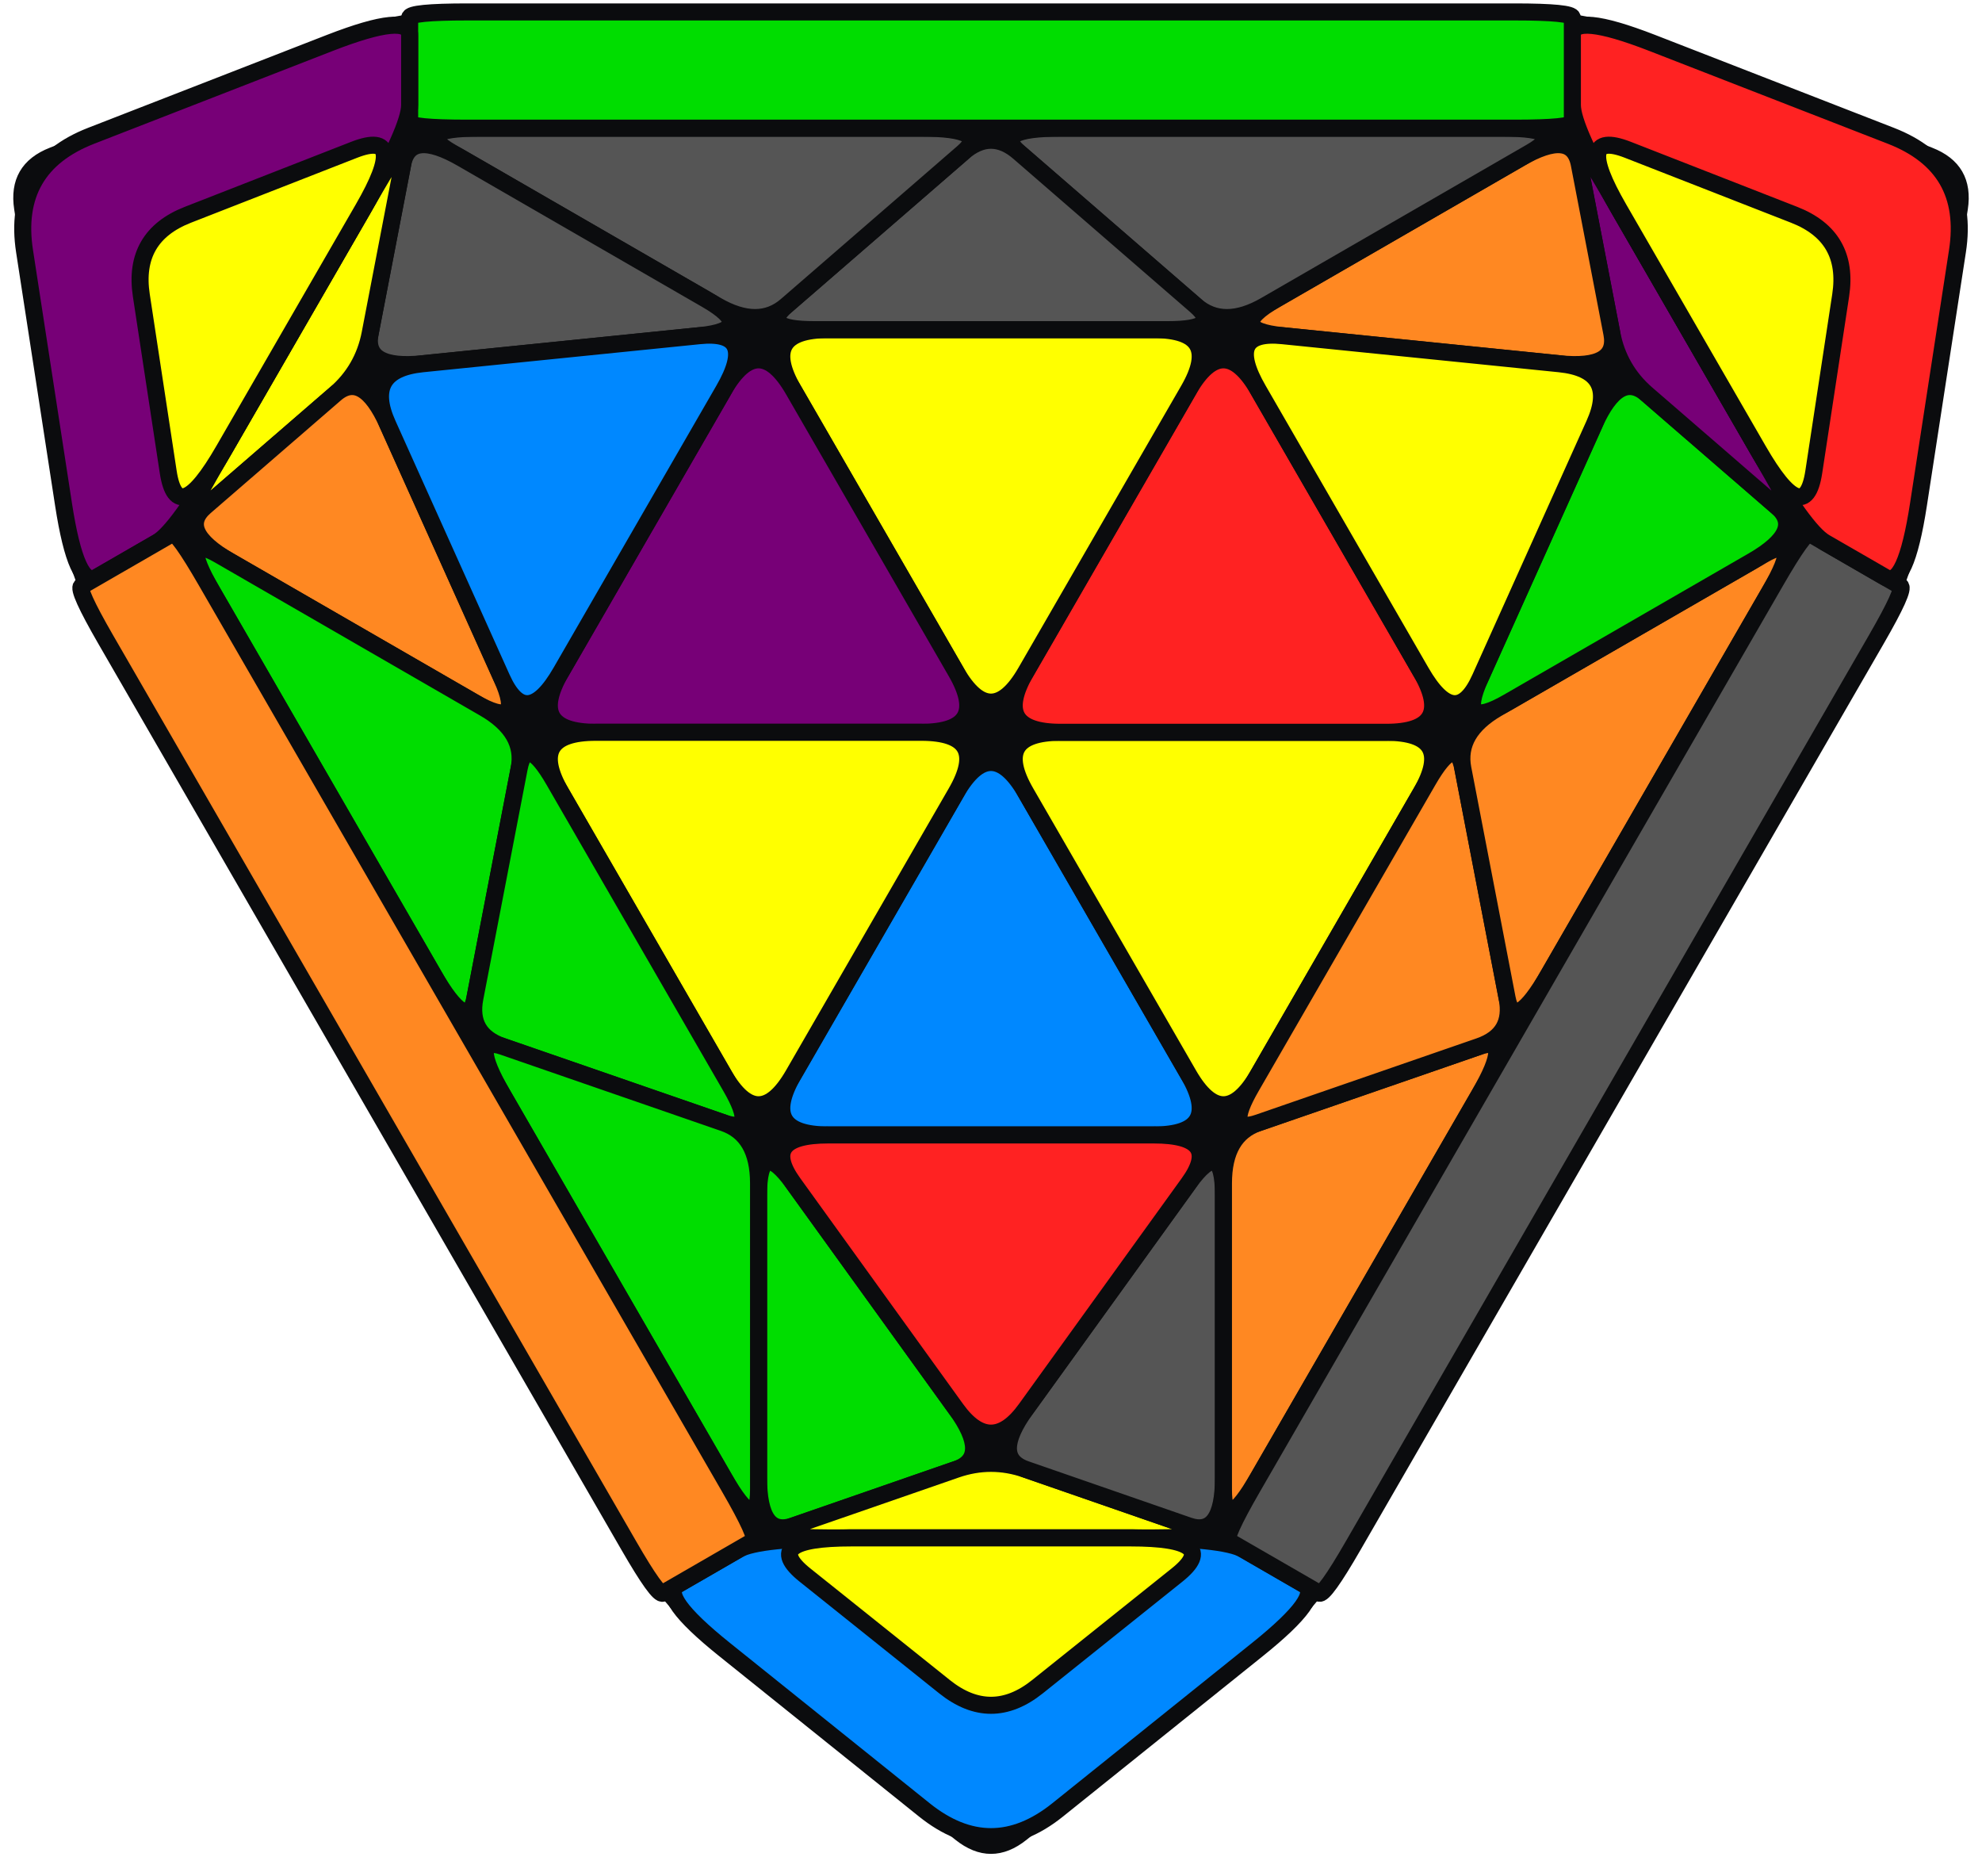
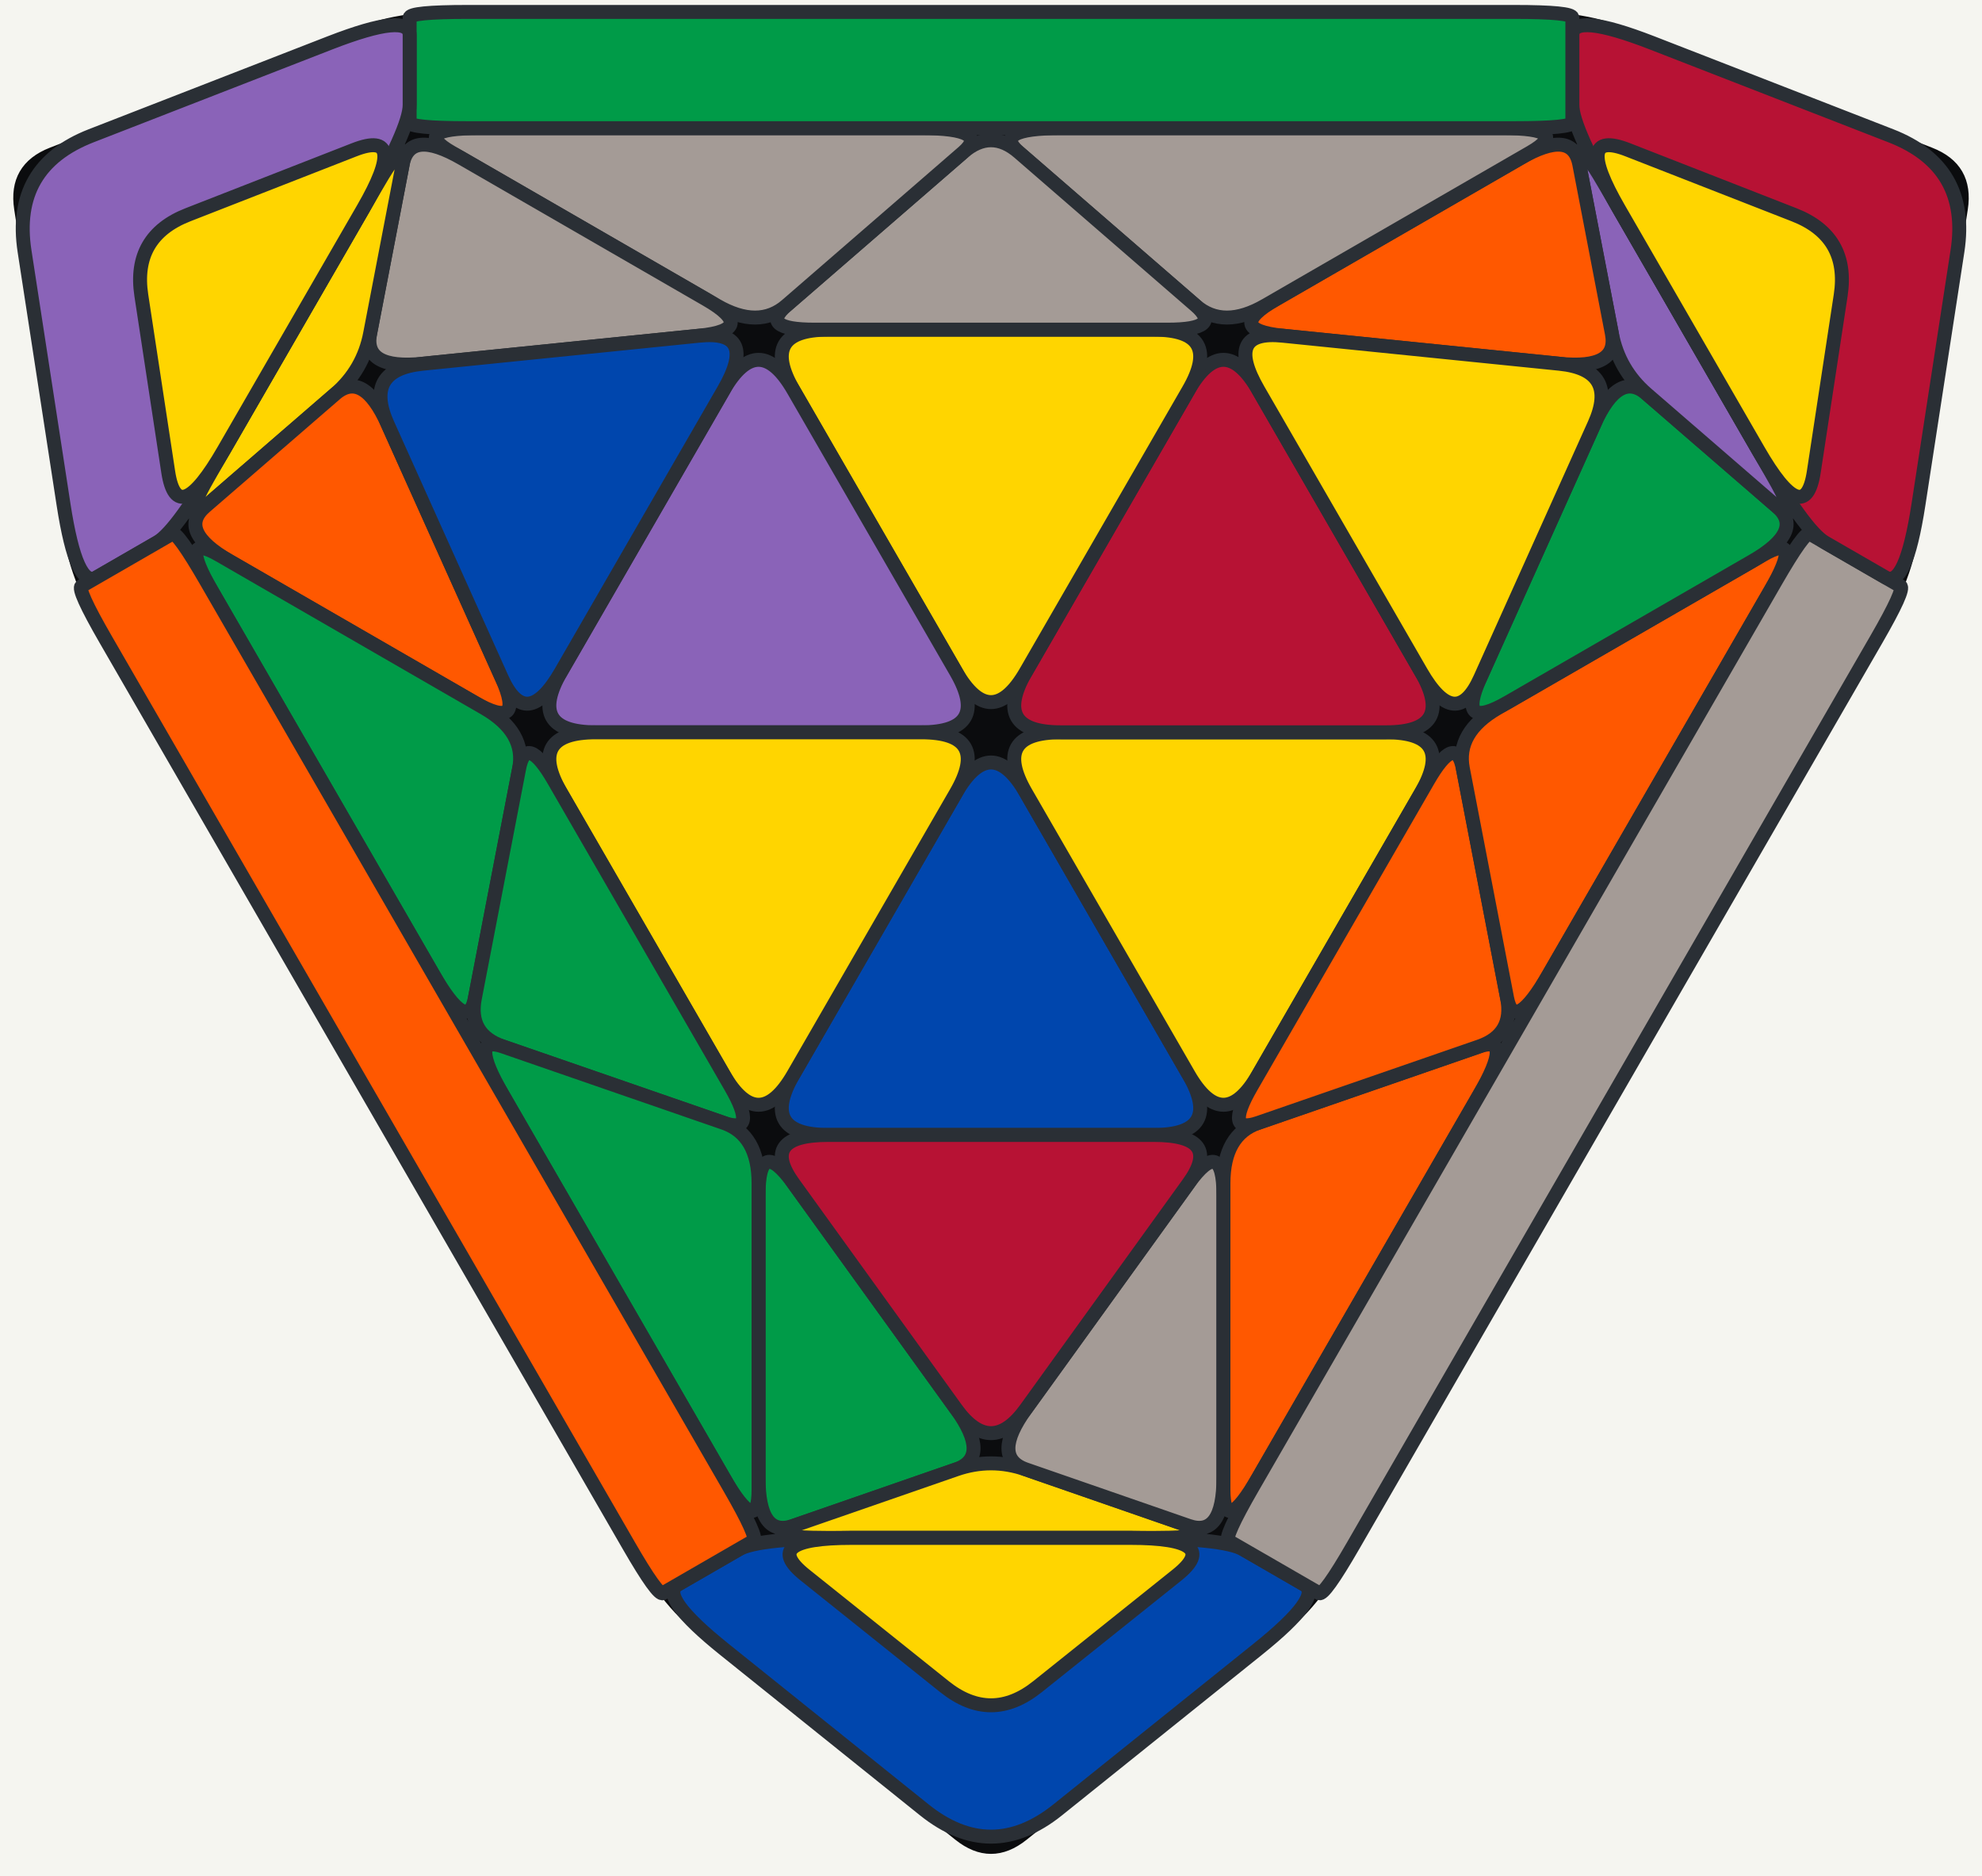
<svg xmlns="http://www.w3.org/2000/svg" viewBox="-12.79 -9.45 25.58 24.2" role="img" aria-label="PF 9 PF case, FTO 3-Look L3T case diagram">
+   <rect x="-14.79" y="-11.45" width="29.58" height="28.2" fill="#f5f5f0" rx="2.5" />
  <path d="M-3.869 11.491L-0.430 14.251Q0.000 14.596,0.430 14.251L3.869 11.491 L0.430 14.251L3.869 11.491Q4.299 11.146,5.049 9.847L11.052 -0.550 L5.049 9.847L11.052 -0.550Q11.802 -1.850,11.886 -2.395L12.557 -6.753 L11.886 -2.395L12.557 -6.753Q12.641 -7.298,12.127 -7.498L8.017 -9.096 L12.127 -7.498L8.017 -9.096Q7.503 -9.296,6.003 -9.296L-6.003 -9.296 L6.003 -9.296L-6.003 -9.296Q-7.503 -9.296,-8.017 -9.096L-12.127 -7.498 L-8.017 -9.096L-12.127 -7.498Q-12.641 -7.298,-12.557 -6.753L-11.886 -2.395 L-12.557 -6.753L-11.886 -2.395Q-11.802 -1.850,-11.052 -0.550L-5.049 9.847 L-11.052 -0.550L-5.049 9.847Q-4.299 11.146,-3.869 11.491L-0.430 14.251Z" fill="#0b0c0e" stroke="#0b0c0e" stroke-width="0.1" stroke-linejoin="round" />
-   <path d="M-0.450 0.779L-2.550 4.417Q-3.000 5.196,-2.100 5.196L2.100 5.196 L-2.100 5.196L2.100 5.196Q3.000 5.196,2.550 4.417L0.450 0.779 L2.550 4.417L0.450 0.779Q0.000 0.000,-0.450 0.779L-2.550 4.417Z" fill="#08f" stroke="#0b0c0e" stroke-width="0.22" stroke-linejoin="round" />
-   <path d="M-3.000 5.976L-3.000 9.616Q-3.000 10.396,-2.550 10.240L-0.450 9.512 L-2.550 10.240L-0.450 9.512Q0.000 9.356,-0.450 8.732L-2.550 5.820 L-0.450 8.732L-2.550 5.820Q-3.000 5.196,-3.000 5.976L-3.000 9.616Z" fill="#0d0" stroke="#0b0c0e" stroke-width="0.22" stroke-linejoin="round" />
-   <path d="M-2.100 10.396L2.100 10.396Q3.000 10.396,2.550 10.240L0.450 9.512 L2.550 10.240L0.450 9.512Q0.000 9.356,-0.450 9.512L-2.550 10.240 L-0.450 9.512L-2.550 10.240Q-3.000 10.396,-2.100 10.396L2.100 10.396Z" fill="#ff0" stroke="#0b0c0e" stroke-width="0.22" stroke-linejoin="round" />
-   <path d="M3.000 9.616L3.000 5.976Q3.000 5.196,2.550 5.820L0.450 8.732 L2.550 5.820L0.450 8.732Q0.000 9.356,0.450 9.512L2.550 10.240 L0.450 9.512L2.550 10.240Q3.000 10.396,3.000 9.616L3.000 5.976Z" fill="#555" stroke="#0b0c0e" stroke-width="0.22" stroke-linejoin="round" />
-   <path d="M2.100 5.196L-2.100 5.196Q-3.000 5.196,-2.550 5.820L-0.450 8.732 L-2.550 5.820L-0.450 8.732Q0.000 9.356,0.450 8.732L2.550 5.820 L0.450 8.732L2.550 5.820Q3.000 5.196,2.100 5.196L-2.100 5.196Z" fill="#f22" stroke="#0b0c0e" stroke-width="0.22" stroke-linejoin="round" />
-   <path d="M0.450 0.779L2.550 4.417Q3.000 5.196,3.450 4.417L5.550 0.779 L3.450 4.417L5.550 0.779Q6.000 0.000,5.100 0.000L0.900 0.000 L5.100 0.000L0.900 0.000Q0.000 0.000,0.450 0.779L2.550 4.417Z" fill="#ff0" stroke="#0b0c0e" stroke-width="0.22" stroke-linejoin="round" />
-   <path d="M3.000 5.820L3.000 9.772Q3.000 10.396,3.450 9.616L6.301 4.678 L3.450 9.616L6.301 4.678Q6.752 3.898,6.301 4.054L3.450 5.040 L6.301 4.054L3.450 5.040Q3.000 5.196,3.000 5.820L3.000 9.772Z" fill="#f82" stroke="#0b0c0e" stroke-width="0.22" stroke-linejoin="round" />
-   <path d="M5.640 0.624L3.360 4.573Q3.000 5.196,3.450 5.040L6.301 4.054 L3.450 5.040L6.301 4.054Q6.752 3.898,6.661 3.430L6.090 0.468 L6.661 3.430L6.090 0.468Q6.000 0.000,5.640 0.624L3.360 4.573Z" fill="#f82" stroke="#0b0c0e" stroke-width="0.22" stroke-linejoin="round" />
-   <path d="M6.090 0.468L6.661 3.430Q6.752 3.898,7.202 3.118L10.053 -1.820 L7.202 3.118L10.053 -1.820Q10.503 -2.600,9.963 -2.288L6.540 -0.312 L9.963 -2.288L6.540 -0.312Q6.000 0.000,6.090 0.468L6.661 3.430Z" fill="#f82" stroke="#0b0c0e" stroke-width="0.22" stroke-linejoin="round" />
-   <path d="M-3.260 10.546L-4.039 10.996Q-4.299 11.146,-3.439 11.836L-0.860 13.906 L-3.439 11.836L-0.860 13.906Q0.000 14.596,0.860 13.906L3.439 11.836 L0.860 13.906L3.439 11.836Q4.299 11.146,4.039 10.996L3.260 10.546 L4.039 10.996L3.260 10.546Q3.000 10.396,1.800 10.396L-1.800 10.396 L1.800 10.396L-1.800 10.396Q-3.000 10.396,-3.260 10.546L-4.039 10.996Z" fill="#08f" stroke="#0b0c0e" stroke-width="0.22" stroke-linejoin="round" />
-   <path d="M-2.400 10.876L-0.600 12.316Q0.000 12.796,0.600 12.316L2.400 10.876 L0.600 12.316L2.400 10.876Q3.000 10.396,1.800 10.396L-1.800 10.396 L1.800 10.396L-1.800 10.396Q-3.000 10.396,-2.400 10.876L-0.600 12.316Z" fill="#ff0" stroke="#0b0c0e" stroke-width="0.22" stroke-linejoin="round" />
-   <path d="M3.065 10.434L4.234 11.109Q4.299 11.146,4.674 10.496L11.427 -1.200 L4.674 10.496L11.427 -1.200Q11.802 -1.850,11.737 -1.887L10.568 -2.562 L11.737 -1.887L10.568 -2.562Q10.503 -2.600,10.128 -1.950L3.375 9.746 L10.128 -1.950L3.375 9.746Q3.000 10.396,3.065 10.434L4.234 11.109Z" fill="#555" stroke="#0b0c0e" stroke-width="0.22" stroke-linejoin="round" />
-   <path d="M0.900 0.000L5.100 0.000Q6.000 0.000,5.550 -0.779L3.450 -4.417 L5.550 -0.779L3.450 -4.417Q3.000 -5.196,2.550 -4.417L0.450 -0.779 L2.550 -4.417L0.450 -0.779Q-0.000 -0.000,0.900 0.000L5.100 0.000Z" fill="#f22" stroke="#0b0c0e" stroke-width="0.22" stroke-linejoin="round" />
-   <path d="M6.675 -0.390L9.828 -2.210Q10.503 -2.600,10.143 -2.912L8.463 -4.366 L10.143 -2.912L8.463 -4.366Q8.103 -4.678,7.787 -3.976L6.315 -0.702 L7.787 -3.976L6.315 -0.702Q6.000 0.000,6.675 -0.390L9.828 -2.210Z" fill="#0d0" stroke="#0b0c0e" stroke-width="0.22" stroke-linejoin="round" />
-   <path d="M10.053 -3.379L7.953 -7.017Q7.503 -7.796,7.593 -7.328L8.013 -5.146 L7.593 -7.328L8.013 -5.146Q8.103 -4.678,8.463 -4.366L10.143 -2.912 L8.463 -4.366L10.143 -2.912Q10.503 -2.600,10.053 -3.379L7.953 -7.017Z" fill="#707" stroke="#0b0c0e" stroke-width="0.22" stroke-linejoin="round" />
-   <path d="M6.828 -7.406L3.675 -5.586Q3.000 -5.196,3.765 -5.118L7.337 -4.756 L3.765 -5.118L7.337 -4.756Q8.103 -4.678,8.013 -5.146L7.593 -7.328 L8.013 -5.146L7.593 -7.328Q7.503 -7.796,6.828 -7.406L3.675 -5.586Z" fill="#f82" stroke="#0b0c0e" stroke-width="0.22" stroke-linejoin="round" />
-   <path d="M3.450 -4.417L5.550 -0.779Q6.000 0.000,6.315 -0.702L7.787 -3.976 L6.315 -0.702L7.787 -3.976Q8.103 -4.678,7.337 -4.756L3.765 -5.118 L7.337 -4.756L3.765 -5.118Q3.000 -5.196,3.450 -4.417L5.550 -0.779Z" fill="#ff0" stroke="#0b0c0e" stroke-width="0.22" stroke-linejoin="round" />
-   <path d="M0.450 -0.779L2.550 -4.417Q3.000 -5.196,2.100 -5.196L-2.100 -5.196 L2.100 -5.196L-2.100 -5.196Q-3.000 -5.196,-2.550 -4.417L-0.450 -0.779 L-2.550 -4.417L-0.450 -0.779Q-0.000 -0.000,0.450 -0.779L2.550 -4.417Z" fill="#ff0" stroke="#0b0c0e" stroke-width="0.22" stroke-linejoin="round" />
-   <path d="M3.540 -5.508L6.963 -7.484Q7.503 -7.796,6.603 -7.796L0.900 -7.796 L6.603 -7.796L0.900 -7.796Q0.000 -7.796,0.360 -7.484L2.640 -5.508 L0.360 -7.484L2.640 -5.508Q3.000 -5.196,3.540 -5.508L6.963 -7.484Z" fill="#555" stroke="#0b0c0e" stroke-width="0.22" stroke-linejoin="round" />
-   <path d="M-2.280 -5.196L2.280 -5.196Q3.000 -5.196,2.640 -5.508L0.360 -7.484 L2.640 -5.508L0.360 -7.484Q0.000 -7.796,-0.360 -7.484L-2.640 -5.508 L-0.360 -7.484L-2.640 -5.508Q-3.000 -5.196,-2.280 -5.196L2.280 -5.196Z" fill="#555" stroke="#0b0c0e" stroke-width="0.22" stroke-linejoin="round" />
-   <path d="M-2.640 -5.508L-0.360 -7.484Q0.000 -7.796,-0.900 -7.796L-6.603 -7.796 L-0.900 -7.796L-6.603 -7.796Q-7.503 -7.796,-6.963 -7.484L-3.540 -5.508 L-6.963 -7.484L-3.540 -5.508Q-3.000 -5.196,-2.640 -5.508L-0.360 -7.484Z" fill="#555" stroke="#0b0c0e" stroke-width="0.22" stroke-linejoin="round" />
-   <path d="M10.763 -2.450L11.543 -2.000Q11.802 -1.850,11.970 -2.940L12.473 -6.208 L11.970 -2.940L12.473 -6.208Q12.641 -7.298,11.613 -7.698L8.531 -8.897 L11.613 -7.698L8.531 -8.897Q7.503 -9.296,7.503 -8.996L7.503 -8.096 L7.503 -8.996L7.503 -8.096Q7.503 -7.796,8.103 -6.757L9.903 -3.639 L8.103 -6.757L9.903 -3.639Q10.503 -2.600,10.763 -2.450L11.543 -2.000Z" fill="#f22" stroke="#0b0c0e" stroke-width="0.22" stroke-linejoin="round" />
-   <path d="M10.619 -3.360L10.966 -5.638Q11.082 -6.398,10.366 -6.678L8.219 -7.517 L10.366 -6.678L8.219 -7.517Q7.503 -7.796,8.103 -6.757L9.903 -3.639 L8.103 -6.757L9.903 -3.639Q10.503 -2.600,10.619 -3.360L10.966 -5.638Z" fill="#ff0" stroke="#0b0c0e" stroke-width="0.22" stroke-linejoin="round" />
-   <path d="M7.503 -7.871L7.503 -9.221Q7.503 -9.296,6.753 -9.296L-6.753 -9.296 L6.753 -9.296L-6.753 -9.296Q-7.503 -9.296,-7.503 -9.221L-7.503 -7.871 L-7.503 -9.221L-7.503 -7.871Q-7.503 -7.796,-6.753 -7.796L6.753 -7.796 L-6.753 -7.796L6.753 -7.796Q7.503 -7.796,7.503 -7.871L7.503 -9.221Z" fill="#0d0" stroke="#0b0c0e" stroke-width="0.22" stroke-linejoin="round" />
-   <path d="M-0.450 -0.779L-2.550 -4.417Q-3.000 -5.196,-3.450 -4.417L-5.550 -0.779 L-3.450 -4.417L-5.550 -0.779Q-6.000 0.000,-5.100 0.000L-0.900 0.000 L-5.100 0.000L-0.900 0.000Q0.000 0.000,-0.450 -0.779L-2.550 -4.417Z" fill="#707" stroke="#0b0c0e" stroke-width="0.22" stroke-linejoin="round" />
-   <path d="M-3.675 -5.586L-6.828 -7.406Q-7.503 -7.796,-7.593 -7.328L-8.013 -5.146 L-7.593 -7.328L-8.013 -5.146Q-8.103 -4.678,-7.337 -4.756L-3.765 -5.118 L-7.337 -4.756L-3.765 -5.118Q-3.000 -5.196,-3.675 -5.586L-6.828 -7.406Z" fill="#555" stroke="#0b0c0e" stroke-width="0.22" stroke-linejoin="round" />
-   <path d="M-7.953 -7.017L-10.053 -3.379Q-10.503 -2.600,-10.143 -2.912L-8.463 -4.366 L-10.143 -2.912L-8.463 -4.366Q-8.103 -4.678,-8.013 -5.146L-7.593 -7.328 L-8.013 -5.146L-7.593 -7.328Q-7.503 -7.796,-7.953 -7.017L-10.053 -3.379Z" fill="#ff0" stroke="#0b0c0e" stroke-width="0.22" stroke-linejoin="round" />
-   <path d="M-9.828 -2.210L-6.675 -0.390Q-6.000 0.000,-6.315 -0.702L-7.787 -3.976 L-6.315 -0.702L-7.787 -3.976Q-8.103 -4.678,-8.463 -4.366L-10.143 -2.912 L-8.463 -4.366L-10.143 -2.912Q-10.503 -2.600,-9.828 -2.210L-6.675 -0.390Z" fill="#f82" stroke="#0b0c0e" stroke-width="0.22" stroke-linejoin="round" />
-   <path d="M-5.550 -0.779L-3.450 -4.417Q-3.000 -5.196,-3.765 -5.118L-7.337 -4.756 L-3.765 -5.118L-7.337 -4.756Q-8.103 -4.678,-7.787 -3.976L-6.315 -0.702 L-7.787 -3.976L-6.315 -0.702Q-6.000 0.000,-5.550 -0.779L-3.450 -4.417Z" fill="#08f" stroke="#0b0c0e" stroke-width="0.22" stroke-linejoin="round" />
-   <path d="M-0.900 0.000L-5.100 0.000Q-6.000 0.000,-5.550 0.779L-3.450 4.417 L-5.550 0.779L-3.450 4.417Q-3.000 5.196,-2.550 4.417L-0.450 0.779 L-2.550 4.417L-0.450 0.779Q0.000 0.000,-0.900 0.000L-5.100 0.000Z" fill="#ff0" stroke="#0b0c0e" stroke-width="0.22" stroke-linejoin="round" />
-   <path d="M-6.540 -0.312L-9.963 -2.288Q-10.503 -2.600,-10.053 -1.820L-7.202 3.118 L-10.053 -1.820L-7.202 3.118Q-6.752 3.898,-6.661 3.430L-6.090 0.468 L-6.661 3.430L-6.090 0.468Q-6.000 0.000,-6.540 -0.312L-9.963 -2.288Z" fill="#0d0" stroke="#0b0c0e" stroke-width="0.22" stroke-linejoin="round" />
-   <path d="M-3.360 4.573L-5.640 0.624Q-6.000 0.000,-6.090 0.468L-6.661 3.430 L-6.090 0.468L-6.661 3.430Q-6.752 3.898,-6.301 4.054L-3.450 5.040 L-6.301 4.054L-3.450 5.040Q-3.000 5.196,-3.360 4.573L-5.640 0.624Z" fill="#0d0" stroke="#0b0c0e" stroke-width="0.22" stroke-linejoin="round" />
-   <path d="M-3.450 5.040L-6.301 4.054Q-6.752 3.898,-6.301 4.678L-3.450 9.616 L-6.301 4.678L-3.450 9.616Q-3.000 10.396,-3.000 9.772L-3.000 5.820 L-3.000 9.772L-3.000 5.820Q-3.000 5.196,-3.450 5.040L-6.301 4.054Z" fill="#0d0" stroke="#0b0c0e" stroke-width="0.22" stroke-linejoin="round" />
-   <path d="M-7.503 -8.096L-7.503 -8.996Q-7.503 -9.296,-8.531 -8.897L-11.613 -7.698 L-8.531 -8.897L-11.613 -7.698Q-12.641 -7.298,-12.473 -6.208L-11.970 -2.940 L-12.473 -6.208L-11.970 -2.940Q-11.802 -1.850,-11.543 -2.000L-10.763 -2.450 L-11.543 -2.000L-10.763 -2.450Q-10.503 -2.600,-9.903 -3.639L-8.103 -6.757 L-9.903 -3.639L-8.103 -6.757Q-7.503 -7.796,-7.503 -8.096L-7.503 -8.996Z" fill="#707" stroke="#0b0c0e" stroke-width="0.22" stroke-linejoin="round" />
-   <path d="M-8.219 -7.517L-10.366 -6.678Q-11.082 -6.398,-10.966 -5.638L-10.619 -3.360 L-10.966 -5.638L-10.619 -3.360Q-10.503 -2.600,-9.903 -3.639L-8.103 -6.757 L-9.903 -3.639L-8.103 -6.757Q-7.503 -7.796,-8.219 -7.517L-10.366 -6.678Z" fill="#ff0" stroke="#0b0c0e" stroke-width="0.22" stroke-linejoin="round" />
-   <path d="M-10.568 -2.562L-11.737 -1.887Q-11.802 -1.850,-11.427 -1.200L-4.674 10.496 L-11.427 -1.200L-4.674 10.496Q-4.299 11.146,-4.234 11.109L-3.065 10.434 L-4.234 11.109L-3.065 10.434Q-3.000 10.396,-3.375 9.746L-10.128 -1.950 L-3.375 9.746L-10.128 -1.950Q-10.503 -2.600,-10.568 -2.562L-11.737 -1.887Z" fill="#f82" stroke="#0b0c0e" stroke-width="0.22" stroke-linejoin="round" />
+   <path d="M-0.450 0.779L-2.550 4.417Q-3.000 5.196,-2.100 5.196L2.100 5.196 L-2.100 5.196L2.100 5.196Q3.000 5.196,2.550 4.417L0.450 0.779 L2.550 4.417L0.450 0.779Q0.000 0.000,-0.450 0.779L-2.550 4.417Z" fill="#0046ad" stroke="#2a2f35" stroke-width="0.18" stroke-linejoin="round" />
+   <path d="M-3.000 5.976L-3.000 9.616Q-3.000 10.396,-2.550 10.240L-0.450 9.512 L-2.550 10.240L-0.450 9.512Q0.000 9.356,-0.450 8.732L-2.550 5.820 L-0.450 8.732L-2.550 5.820Q-3.000 5.196,-3.000 5.976L-3.000 9.616Z" fill="#009b48" stroke="#2a2f35" stroke-width="0.18" stroke-linejoin="round" />
+   <path d="M-2.100 10.396L2.100 10.396Q3.000 10.396,2.550 10.240L0.450 9.512 L2.550 10.240L0.450 9.512Q0.000 9.356,-0.450 9.512L-2.550 10.240 L-0.450 9.512L-2.550 10.240Q-3.000 10.396,-2.100 10.396L2.100 10.396Z" fill="#ffd500" stroke="#2a2f35" stroke-width="0.18" stroke-linejoin="round" />
+   <path d="M3.000 9.616L3.000 5.976Q3.000 5.196,2.550 5.820L0.450 8.732 L2.550 5.820L0.450 8.732Q0.000 9.356,0.450 9.512L2.550 10.240 L0.450 9.512L2.550 10.240Q3.000 10.396,3.000 9.616L3.000 5.976Z" fill="#a49b96" stroke="#2a2f35" stroke-width="0.18" stroke-linejoin="round" />
+   <path d="M2.100 5.196L-2.100 5.196Q-3.000 5.196,-2.550 5.820L-0.450 8.732 L-2.550 5.820L-0.450 8.732Q0.000 9.356,0.450 8.732L2.550 5.820 L0.450 8.732L2.550 5.820Q3.000 5.196,2.100 5.196L-2.100 5.196Z" fill="#b71234" stroke="#2a2f35" stroke-width="0.18" stroke-linejoin="round" />
+   <path d="M0.450 0.779L2.550 4.417Q3.000 5.196,3.450 4.417L5.550 0.779 L3.450 4.417L5.550 0.779Q6.000 0.000,5.100 0.000L0.900 0.000 L5.100 0.000L0.900 0.000Q0.000 0.000,0.450 0.779L2.550 4.417Z" fill="#ffd500" stroke="#2a2f35" stroke-width="0.18" stroke-linejoin="round" />
+   <path d="M3.000 5.820L3.000 9.772Q3.000 10.396,3.450 9.616L6.301 4.678 L3.450 9.616L6.301 4.678Q6.752 3.898,6.301 4.054L3.450 5.040 L6.301 4.054L3.450 5.040Q3.000 5.196,3.000 5.820L3.000 9.772Z" fill="#ff5800" stroke="#2a2f35" stroke-width="0.18" stroke-linejoin="round" />
+   <path d="M5.640 0.624L3.360 4.573Q3.000 5.196,3.450 5.040L6.301 4.054 L3.450 5.040L6.301 4.054Q6.752 3.898,6.661 3.430L6.090 0.468 L6.661 3.430L6.090 0.468Q6.000 0.000,5.640 0.624L3.360 4.573Z" fill="#ff5800" stroke="#2a2f35" stroke-width="0.18" stroke-linejoin="round" />
+   <path d="M6.090 0.468L6.661 3.430Q6.752 3.898,7.202 3.118L10.053 -1.820 L7.202 3.118L10.053 -1.820Q10.503 -2.600,9.963 -2.288L6.540 -0.312 L9.963 -2.288L6.540 -0.312Q6.000 0.000,6.090 0.468L6.661 3.430Z" fill="#ff5800" stroke="#2a2f35" stroke-width="0.18" stroke-linejoin="round" />
+   <path d="M-3.260 10.546L-4.039 10.996Q-4.299 11.146,-3.439 11.836L-0.860 13.906 L-3.439 11.836L-0.860 13.906Q0.000 14.596,0.860 13.906L3.439 11.836 L0.860 13.906L3.439 11.836Q4.299 11.146,4.039 10.996L3.260 10.546 L4.039 10.996L3.260 10.546Q3.000 10.396,1.800 10.396L-1.800 10.396 L1.800 10.396L-1.800 10.396Q-3.000 10.396,-3.260 10.546L-4.039 10.996Z" fill="#0046ad" stroke="#2a2f35" stroke-width="0.18" stroke-linejoin="round" />
+   <path d="M-2.400 10.876L-0.600 12.316Q0.000 12.796,0.600 12.316L2.400 10.876 L0.600 12.316L2.400 10.876Q3.000 10.396,1.800 10.396L-1.800 10.396 L1.800 10.396L-1.800 10.396Q-3.000 10.396,-2.400 10.876L-0.600 12.316Z" fill="#ffd500" stroke="#2a2f35" stroke-width="0.18" stroke-linejoin="round" />
+   <path d="M3.065 10.434L4.234 11.109Q4.299 11.146,4.674 10.496L11.427 -1.200 L4.674 10.496L11.427 -1.200Q11.802 -1.850,11.737 -1.887L10.568 -2.562 L11.737 -1.887L10.568 -2.562Q10.503 -2.600,10.128 -1.950L3.375 9.746 L10.128 -1.950L3.375 9.746Q3.000 10.396,3.065 10.434L4.234 11.109Z" fill="#a49b96" stroke="#2a2f35" stroke-width="0.18" stroke-linejoin="round" />
+   <path d="M0.900 0.000L5.100 0.000Q6.000 0.000,5.550 -0.779L3.450 -4.417 L5.550 -0.779L3.450 -4.417Q3.000 -5.196,2.550 -4.417L0.450 -0.779 L2.550 -4.417L0.450 -0.779Q-0.000 -0.000,0.900 0.000L5.100 0.000Z" fill="#b71234" stroke="#2a2f35" stroke-width="0.18" stroke-linejoin="round" />
+   <path d="M6.675 -0.390L9.828 -2.210Q10.503 -2.600,10.143 -2.912L8.463 -4.366 L10.143 -2.912L8.463 -4.366Q8.103 -4.678,7.787 -3.976L6.315 -0.702 L7.787 -3.976L6.315 -0.702Q6.000 0.000,6.675 -0.390L9.828 -2.210Z" fill="#009b48" stroke="#2a2f35" stroke-width="0.18" stroke-linejoin="round" />
+   <path d="M10.053 -3.379L7.953 -7.017Q7.503 -7.796,7.593 -7.328L8.013 -5.146 L7.593 -7.328L8.013 -5.146Q8.103 -4.678,8.463 -4.366L10.143 -2.912 L8.463 -4.366L10.143 -2.912Q10.503 -2.600,10.053 -3.379L7.953 -7.017Z" fill="#8a63b8" stroke="#2a2f35" stroke-width="0.18" stroke-linejoin="round" />
+   <path d="M6.828 -7.406L3.675 -5.586Q3.000 -5.196,3.765 -5.118L7.337 -4.756 L3.765 -5.118L7.337 -4.756Q8.103 -4.678,8.013 -5.146L7.593 -7.328 L8.013 -5.146L7.593 -7.328Q7.503 -7.796,6.828 -7.406L3.675 -5.586Z" fill="#ff5800" stroke="#2a2f35" stroke-width="0.18" stroke-linejoin="round" />
+   <path d="M3.450 -4.417L5.550 -0.779Q6.000 0.000,6.315 -0.702L7.787 -3.976 L6.315 -0.702L7.787 -3.976Q8.103 -4.678,7.337 -4.756L3.765 -5.118 L7.337 -4.756L3.765 -5.118Q3.000 -5.196,3.450 -4.417L5.550 -0.779Z" fill="#ffd500" stroke="#2a2f35" stroke-width="0.18" stroke-linejoin="round" />
+   <path d="M0.450 -0.779L2.550 -4.417Q3.000 -5.196,2.100 -5.196L-2.100 -5.196 L2.100 -5.196L-2.100 -5.196Q-3.000 -5.196,-2.550 -4.417L-0.450 -0.779 L-2.550 -4.417L-0.450 -0.779Q-0.000 -0.000,0.450 -0.779L2.550 -4.417Z" fill="#ffd500" stroke="#2a2f35" stroke-width="0.18" stroke-linejoin="round" />
+   <path d="M3.540 -5.508L6.963 -7.484Q7.503 -7.796,6.603 -7.796L0.900 -7.796 L6.603 -7.796L0.900 -7.796Q0.000 -7.796,0.360 -7.484L2.640 -5.508 L0.360 -7.484L2.640 -5.508Q3.000 -5.196,3.540 -5.508L6.963 -7.484Z" fill="#a49b96" stroke="#2a2f35" stroke-width="0.18" stroke-linejoin="round" />
+   <path d="M-2.280 -5.196L2.280 -5.196Q3.000 -5.196,2.640 -5.508L0.360 -7.484 L2.640 -5.508L0.360 -7.484Q0.000 -7.796,-0.360 -7.484L-2.640 -5.508 L-0.360 -7.484L-2.640 -5.508Q-3.000 -5.196,-2.280 -5.196L2.280 -5.196Z" fill="#a49b96" stroke="#2a2f35" stroke-width="0.18" stroke-linejoin="round" />
+   <path d="M-2.640 -5.508L-0.360 -7.484Q0.000 -7.796,-0.900 -7.796L-6.603 -7.796 L-0.900 -7.796L-6.603 -7.796Q-7.503 -7.796,-6.963 -7.484L-3.540 -5.508 L-6.963 -7.484L-3.540 -5.508Q-3.000 -5.196,-2.640 -5.508L-0.360 -7.484Z" fill="#a49b96" stroke="#2a2f35" stroke-width="0.18" stroke-linejoin="round" />
+   <path d="M10.763 -2.450L11.543 -2.000Q11.802 -1.850,11.970 -2.940L12.473 -6.208 L11.970 -2.940L12.473 -6.208Q12.641 -7.298,11.613 -7.698L8.531 -8.897 L11.613 -7.698L8.531 -8.897Q7.503 -9.296,7.503 -8.996L7.503 -8.096 L7.503 -8.996L7.503 -8.096Q7.503 -7.796,8.103 -6.757L9.903 -3.639 L8.103 -6.757L9.903 -3.639Q10.503 -2.600,10.763 -2.450L11.543 -2.000Z" fill="#b71234" stroke="#2a2f35" stroke-width="0.18" stroke-linejoin="round" />
+   <path d="M10.619 -3.360L10.966 -5.638Q11.082 -6.398,10.366 -6.678L8.219 -7.517 L10.366 -6.678L8.219 -7.517Q7.503 -7.796,8.103 -6.757L9.903 -3.639 L8.103 -6.757L9.903 -3.639Q10.503 -2.600,10.619 -3.360L10.966 -5.638Z" fill="#ffd500" stroke="#2a2f35" stroke-width="0.18" stroke-linejoin="round" />
+   <path d="M7.503 -7.871L7.503 -9.221Q7.503 -9.296,6.753 -9.296L-6.753 -9.296 L6.753 -9.296L-6.753 -9.296Q-7.503 -9.296,-7.503 -9.221L-7.503 -7.871 L-7.503 -9.221L-7.503 -7.871Q-7.503 -7.796,-6.753 -7.796L6.753 -7.796 L-6.753 -7.796L6.753 -7.796Q7.503 -7.796,7.503 -7.871L7.503 -9.221Z" fill="#009b48" stroke="#2a2f35" stroke-width="0.18" stroke-linejoin="round" />
+   <path d="M-0.450 -0.779L-2.550 -4.417Q-3.000 -5.196,-3.450 -4.417L-5.550 -0.779 L-3.450 -4.417L-5.550 -0.779Q-6.000 0.000,-5.100 0.000L-0.900 0.000 L-5.100 0.000L-0.900 0.000Q0.000 0.000,-0.450 -0.779L-2.550 -4.417Z" fill="#8a63b8" stroke="#2a2f35" stroke-width="0.18" stroke-linejoin="round" />
+   <path d="M-3.675 -5.586L-6.828 -7.406Q-7.503 -7.796,-7.593 -7.328L-8.013 -5.146 L-7.593 -7.328L-8.013 -5.146Q-8.103 -4.678,-7.337 -4.756L-3.765 -5.118 L-7.337 -4.756L-3.765 -5.118Q-3.000 -5.196,-3.675 -5.586L-6.828 -7.406Z" fill="#a49b96" stroke="#2a2f35" stroke-width="0.18" stroke-linejoin="round" />
+   <path d="M-7.953 -7.017L-10.053 -3.379Q-10.503 -2.600,-10.143 -2.912L-8.463 -4.366 L-10.143 -2.912L-8.463 -4.366Q-8.103 -4.678,-8.013 -5.146L-7.593 -7.328 L-8.013 -5.146L-7.593 -7.328Q-7.503 -7.796,-7.953 -7.017L-10.053 -3.379Z" fill="#ffd500" stroke="#2a2f35" stroke-width="0.18" stroke-linejoin="round" />
+   <path d="M-9.828 -2.210L-6.675 -0.390Q-6.000 0.000,-6.315 -0.702L-7.787 -3.976 L-6.315 -0.702L-7.787 -3.976Q-8.103 -4.678,-8.463 -4.366L-10.143 -2.912 L-8.463 -4.366L-10.143 -2.912Q-10.503 -2.600,-9.828 -2.210L-6.675 -0.390Z" fill="#ff5800" stroke="#2a2f35" stroke-width="0.18" stroke-linejoin="round" />
+   <path d="M-5.550 -0.779L-3.450 -4.417Q-3.000 -5.196,-3.765 -5.118L-7.337 -4.756 L-3.765 -5.118L-7.337 -4.756Q-8.103 -4.678,-7.787 -3.976L-6.315 -0.702 L-7.787 -3.976L-6.315 -0.702Q-6.000 0.000,-5.550 -0.779L-3.450 -4.417Z" fill="#0046ad" stroke="#2a2f35" stroke-width="0.18" stroke-linejoin="round" />
+   <path d="M-0.900 0.000L-5.100 0.000Q-6.000 0.000,-5.550 0.779L-3.450 4.417 L-5.550 0.779L-3.450 4.417Q-3.000 5.196,-2.550 4.417L-0.450 0.779 L-2.550 4.417L-0.450 0.779Q0.000 0.000,-0.900 0.000L-5.100 0.000Z" fill="#ffd500" stroke="#2a2f35" stroke-width="0.18" stroke-linejoin="round" />
+   <path d="M-6.540 -0.312L-9.963 -2.288Q-10.503 -2.600,-10.053 -1.820L-7.202 3.118 L-10.053 -1.820L-7.202 3.118Q-6.752 3.898,-6.661 3.430L-6.090 0.468 L-6.661 3.430L-6.090 0.468Q-6.000 0.000,-6.540 -0.312L-9.963 -2.288Z" fill="#009b48" stroke="#2a2f35" stroke-width="0.18" stroke-linejoin="round" />
+   <path d="M-3.360 4.573L-5.640 0.624Q-6.000 0.000,-6.090 0.468L-6.661 3.430 L-6.090 0.468L-6.661 3.430Q-6.752 3.898,-6.301 4.054L-3.450 5.040 L-6.301 4.054L-3.450 5.040Q-3.000 5.196,-3.360 4.573L-5.640 0.624Z" fill="#009b48" stroke="#2a2f35" stroke-width="0.18" stroke-linejoin="round" />
+   <path d="M-3.450 5.040L-6.301 4.054Q-6.752 3.898,-6.301 4.678L-3.450 9.616 L-6.301 4.678L-3.450 9.616Q-3.000 10.396,-3.000 9.772L-3.000 5.820 L-3.000 9.772L-3.000 5.820Q-3.000 5.196,-3.450 5.040L-6.301 4.054Z" fill="#009b48" stroke="#2a2f35" stroke-width="0.18" stroke-linejoin="round" />
+   <path d="M-7.503 -8.096L-7.503 -8.996Q-7.503 -9.296,-8.531 -8.897L-11.613 -7.698 L-8.531 -8.897L-11.613 -7.698Q-12.641 -7.298,-12.473 -6.208L-11.970 -2.940 L-12.473 -6.208L-11.970 -2.940Q-11.802 -1.850,-11.543 -2.000L-10.763 -2.450 L-11.543 -2.000L-10.763 -2.450Q-10.503 -2.600,-9.903 -3.639L-8.103 -6.757 L-9.903 -3.639L-8.103 -6.757Q-7.503 -7.796,-7.503 -8.096L-7.503 -8.996Z" fill="#8a63b8" stroke="#2a2f35" stroke-width="0.18" stroke-linejoin="round" />
+   <path d="M-8.219 -7.517L-10.366 -6.678Q-11.082 -6.398,-10.966 -5.638L-10.619 -3.360 L-10.966 -5.638L-10.619 -3.360Q-10.503 -2.600,-9.903 -3.639L-8.103 -6.757 L-9.903 -3.639L-8.103 -6.757Q-7.503 -7.796,-8.219 -7.517L-10.366 -6.678Z" fill="#ffd500" stroke="#2a2f35" stroke-width="0.18" stroke-linejoin="round" />
+   <path d="M-10.568 -2.562L-11.737 -1.887Q-11.802 -1.850,-11.427 -1.200L-4.674 10.496 L-11.427 -1.200L-4.674 10.496Q-4.299 11.146,-4.234 11.109L-3.065 10.434 L-4.234 11.109L-3.065 10.434Q-3.000 10.396,-3.375 9.746L-10.128 -1.950 L-3.375 9.746L-10.128 -1.950Q-10.503 -2.600,-10.568 -2.562L-11.737 -1.887Z" fill="#ff5800" stroke="#2a2f35" stroke-width="0.18" stroke-linejoin="round" />
</svg>
